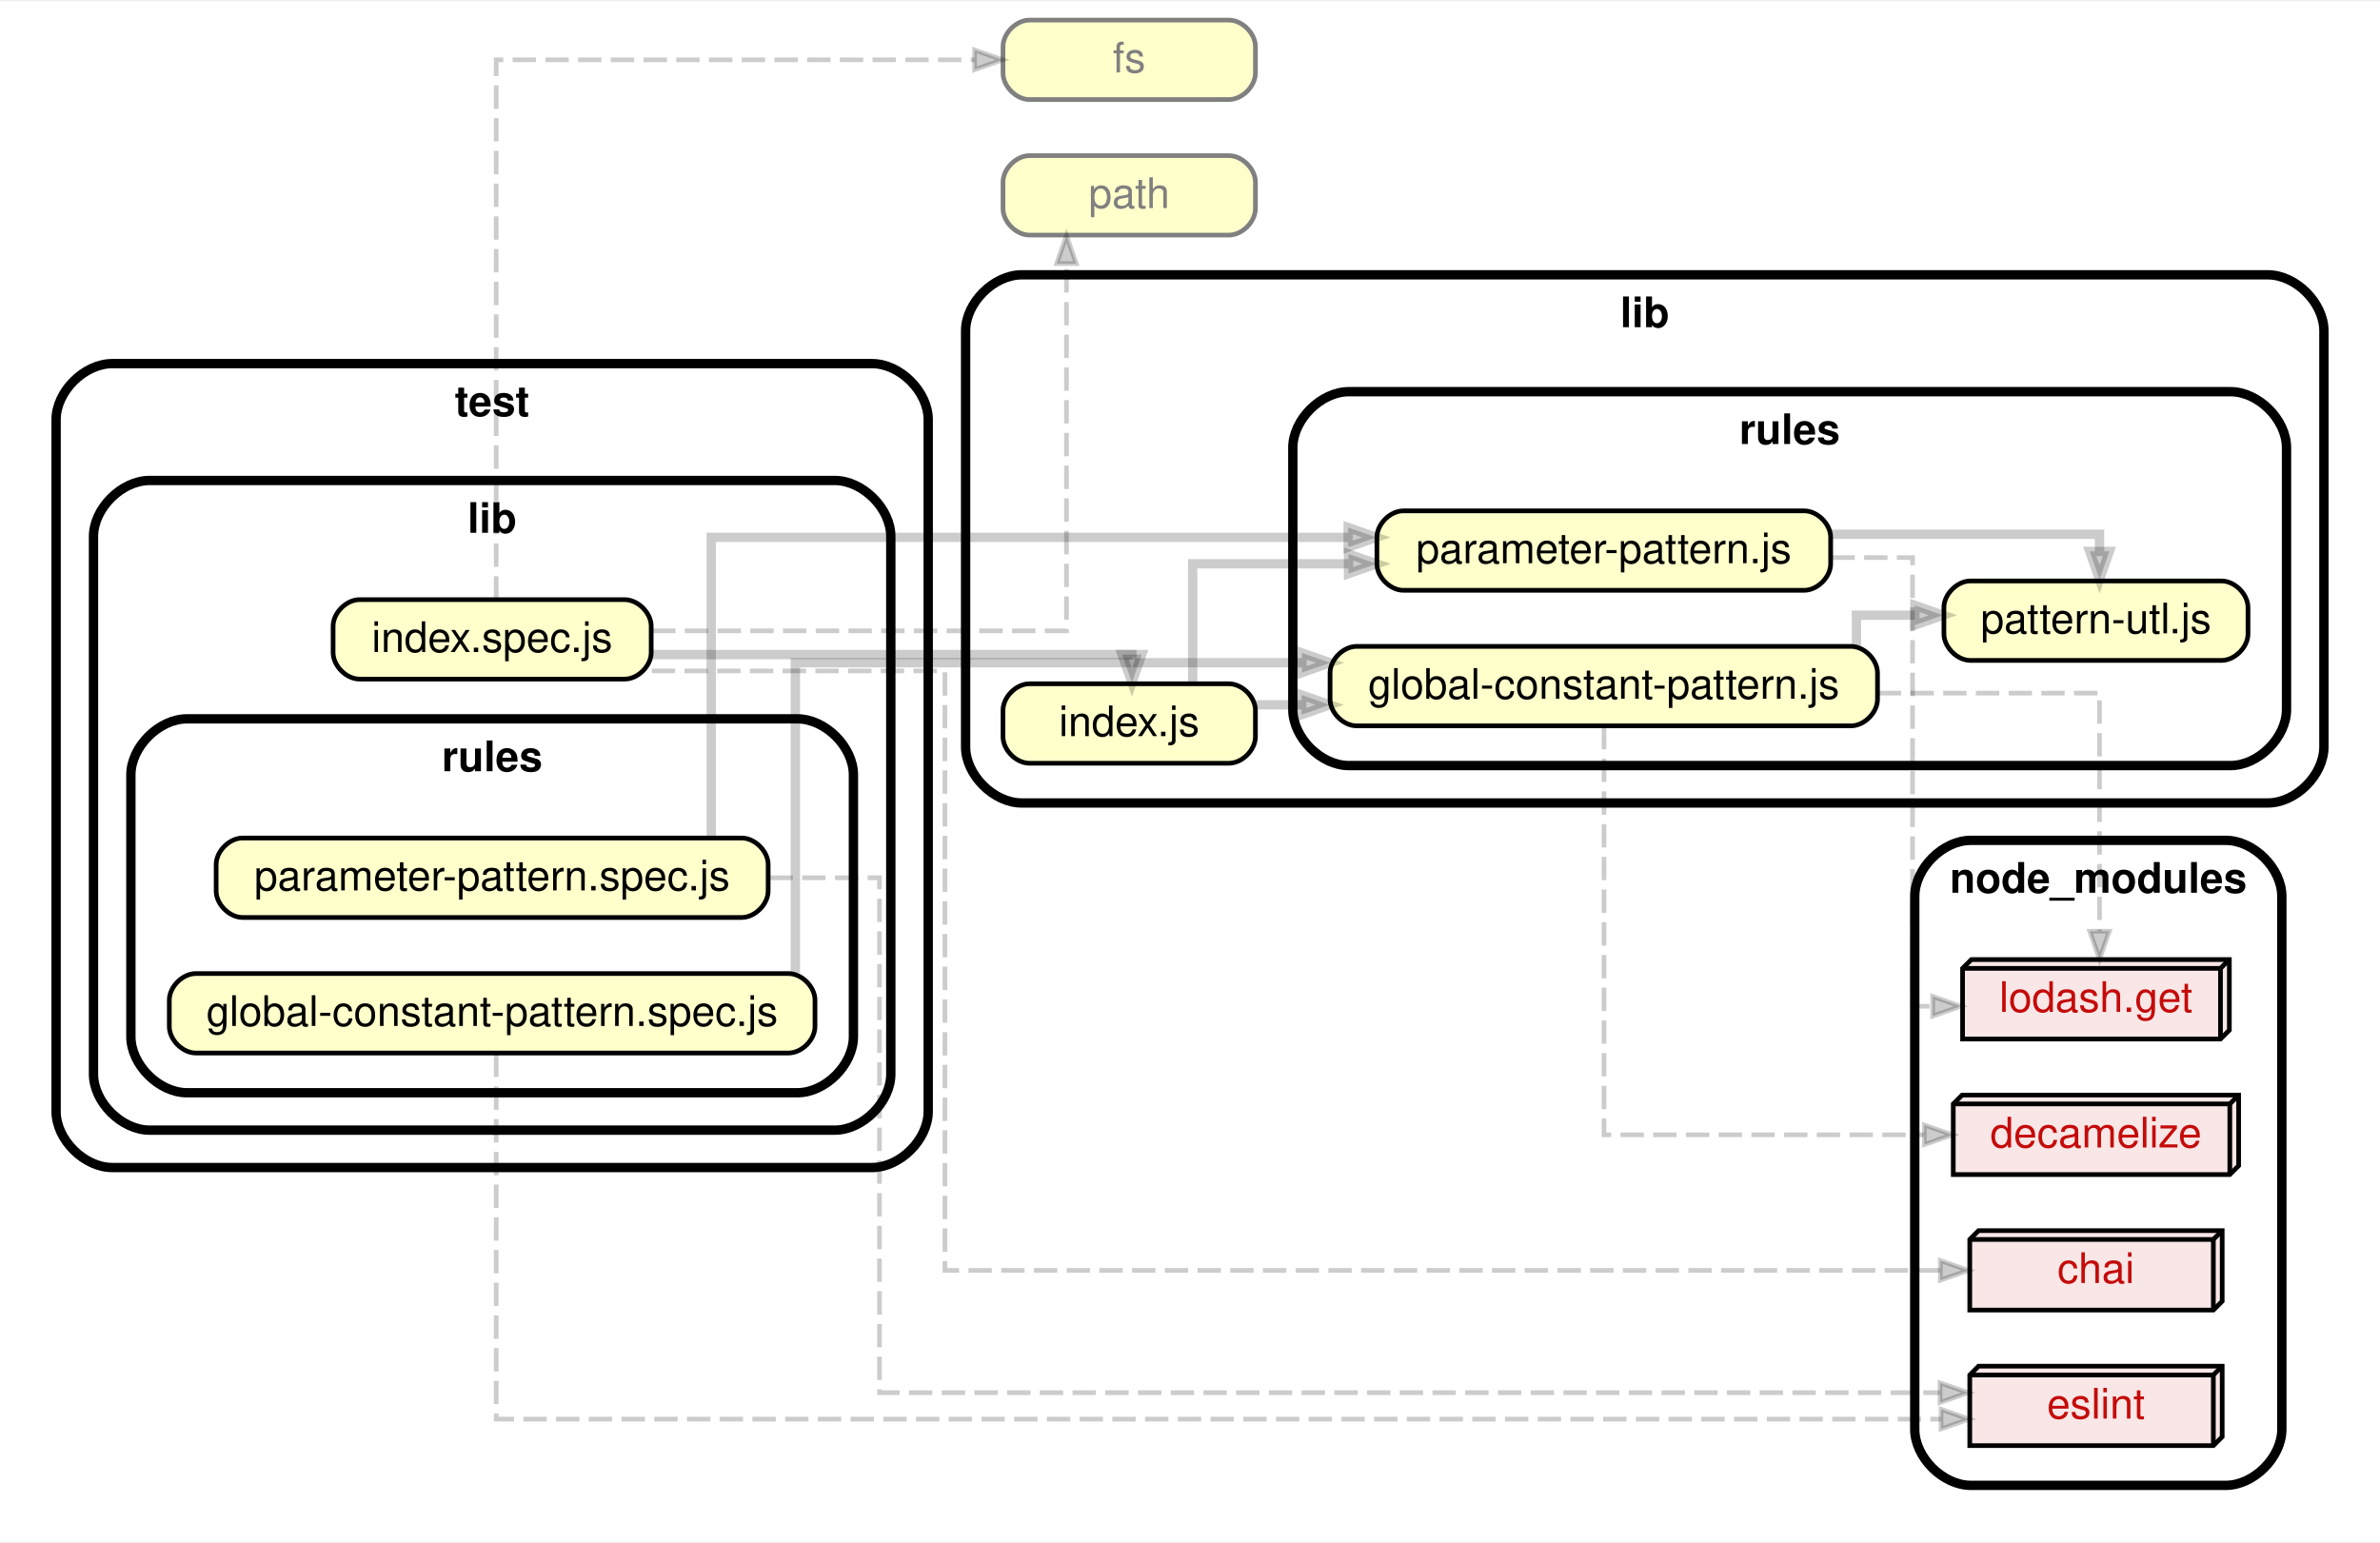
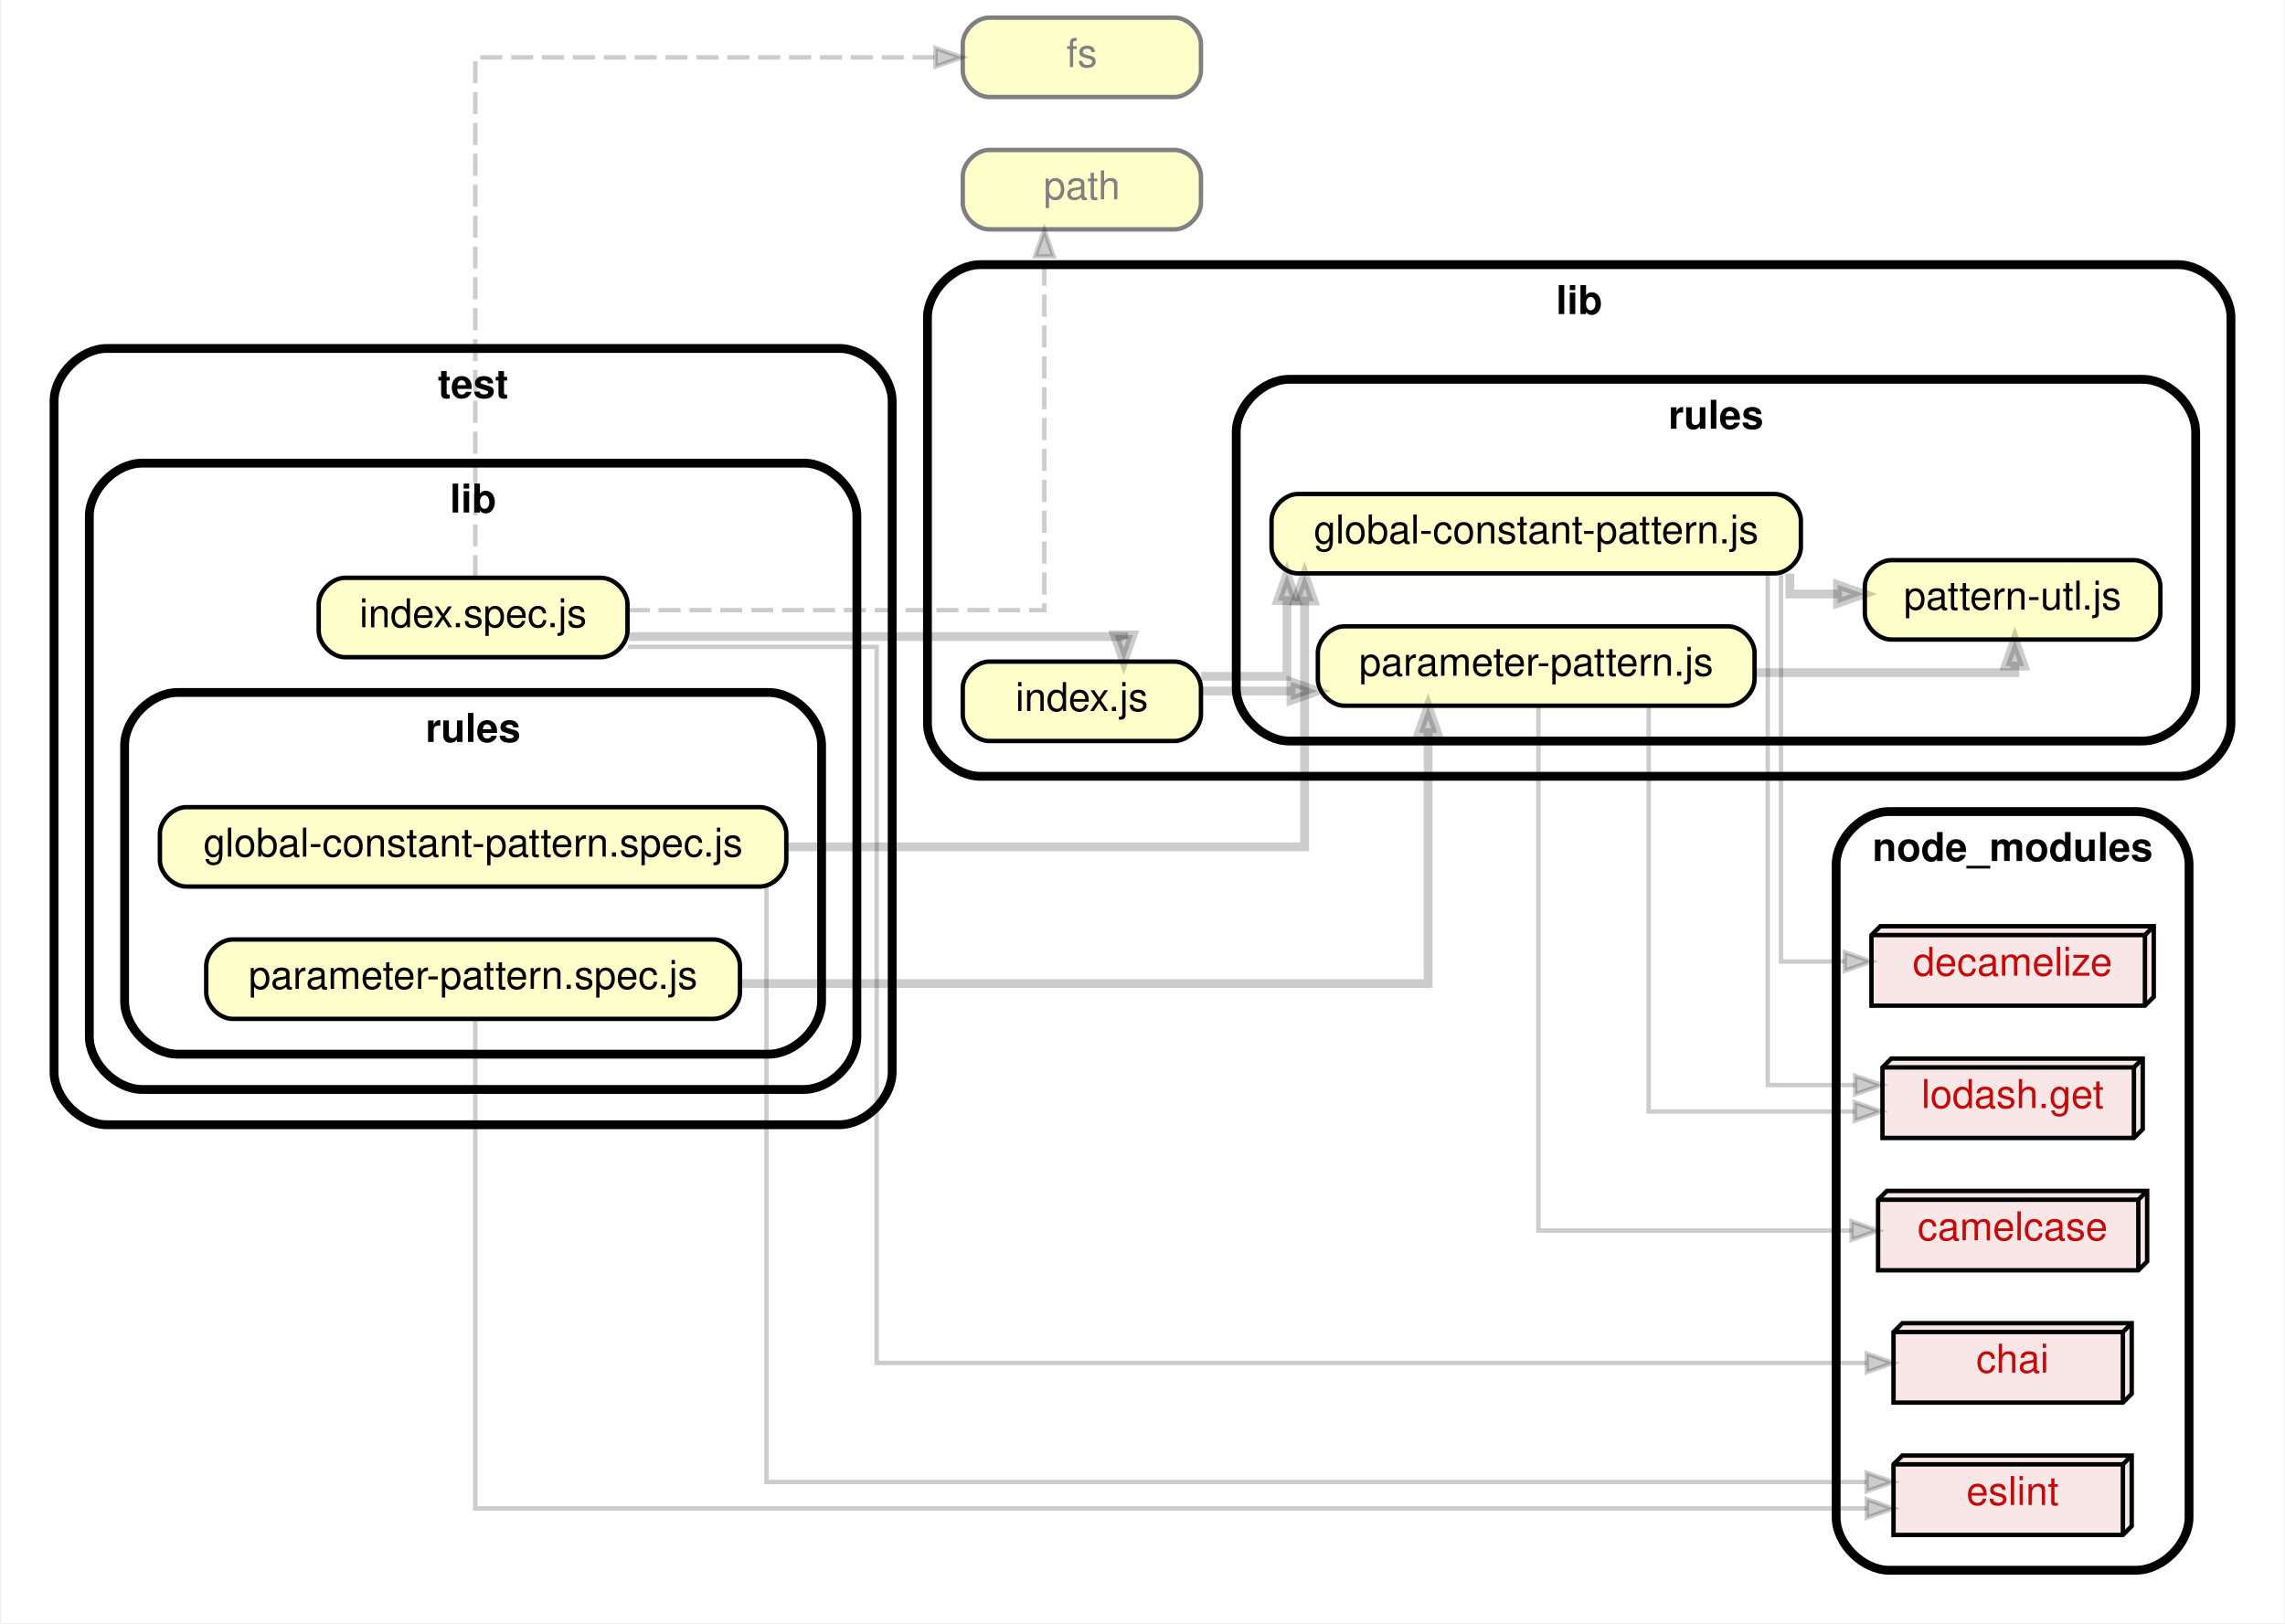
- <svg xmlns="http://www.w3.org/2000/svg" xmlns:xlink="http://www.w3.org/1999/xlink" width="509pt" height="330pt" viewBox="0.00 0.00 509.15 329.50">
-   <g id="graph0" class="graph" transform="scale(1 1) rotate(0) translate(4 325.5)">
-     <polygon fill="white" stroke="transparent" points="-4,4 -4,-325.5 505.15,-325.5 505.15,4 -4,4" />
+ <svg xmlns="http://www.w3.org/2000/svg" xmlns:xlink="http://www.w3.org/1999/xlink" width="518pt" height="368pt" viewBox="0.00 0.00 517.50 368.00">
+   <g id="graph0" class="graph" transform="scale(1 1) rotate(0) translate(4 364)">
+     <polygon fill="white" stroke="transparent" points="-4,4 -4,-364 513.5,-364 513.5,4 -4,4" />
    <g id="clust1" class="cluster">
-       <path fill="#ffffff" stroke="black" stroke-width="2" d="M214.57,-154C214.57,-154 481.15,-154 481.15,-154 487.15,-154 493.15,-160 493.15,-166 493.15,-166 493.15,-255 493.15,-255 493.15,-261 487.15,-267 481.15,-267 481.15,-267 214.57,-267 214.57,-267 208.57,-267 202.57,-261 202.57,-255 202.57,-255 202.57,-166 202.57,-166 202.57,-160 208.57,-154 214.57,-154" />
-       <text text-anchor="middle" x="347.86" y="-255.8" font-family="Helvetica,sans-Serif" font-weight="bold" font-size="9.00">lib</text>
+       <path fill="#ffffff" stroke="black" stroke-width="2" d="M218,-188C218,-188 489.5,-188 489.5,-188 495.5,-188 501.5,-194 501.5,-200 501.5,-200 501.5,-292 501.5,-292 501.5,-298 495.5,-304 489.5,-304 489.5,-304 218,-304 218,-304 212,-304 206,-298 206,-292 206,-292 206,-200 206,-200 206,-194 212,-188 218,-188" />
+       <text text-anchor="middle" x="353.75" y="-292.8" font-family="Helvetica,sans-Serif" font-weight="bold" font-size="9.00">lib</text>
    </g>
    <g id="clust2" class="cluster">
-       <path fill="#ffffff" stroke="black" stroke-width="2" d="M284.57,-162C284.57,-162 473.15,-162 473.15,-162 479.15,-162 485.15,-168 485.15,-174 485.15,-174 485.15,-230 485.15,-230 485.15,-236 479.15,-242 473.15,-242 473.15,-242 284.57,-242 284.57,-242 278.57,-242 272.57,-236 272.57,-230 272.57,-230 272.57,-174 272.57,-174 272.57,-168 278.57,-162 284.57,-162" />
-       <text text-anchor="middle" x="378.86" y="-230.8" font-family="Helvetica,sans-Serif" font-weight="bold" font-size="9.00">rules</text>
+       <path fill="#ffffff" stroke="black" stroke-width="2" d="M288,-196C288,-196 481.5,-196 481.5,-196 487.5,-196 493.5,-202 493.5,-208 493.5,-208 493.5,-266 493.5,-266 493.5,-272 487.5,-278 481.5,-278 481.5,-278 288,-278 288,-278 282,-278 276,-272 276,-266 276,-266 276,-208 276,-208 276,-202 282,-196 288,-196" />
+       <text text-anchor="middle" x="384.75" y="-266.8" font-family="Helvetica,sans-Serif" font-weight="bold" font-size="9.00">rules</text>
    </g>
    <g id="clust3" class="cluster">
-       <path fill="#ffffff" stroke="black" stroke-width="2" d="M417.62,-8C417.62,-8 472.15,-8 472.15,-8 478.15,-8 484.15,-14 484.15,-20 484.15,-20 484.15,-134 484.15,-134 484.15,-140 478.15,-146 472.15,-146 472.15,-146 417.62,-146 417.62,-146 411.62,-146 405.62,-140 405.62,-134 405.62,-134 405.62,-20 405.62,-20 405.62,-14 411.62,-8 417.62,-8" />
-       <text text-anchor="middle" x="444.89" y="-134.8" font-family="Helvetica,sans-Serif" font-weight="bold" font-size="9.00">node_modules</text>
+       <path fill="#ffffff" stroke="black" stroke-width="2" d="M424,-8C424,-8 480,-8 480,-8 486,-8 492,-14 492,-20 492,-20 492,-168 492,-168 492,-174 486,-180 480,-180 480,-180 424,-180 424,-180 418,-180 412,-174 412,-168 412,-168 412,-20 412,-20 412,-14 418,-8 424,-8" />
+       <text text-anchor="middle" x="452" y="-168.8" font-family="Helvetica,sans-Serif" font-weight="bold" font-size="9.00">node_modules</text>
    </g>
    <g id="clust4" class="cluster">
-       <path fill="#ffffff" stroke="black" stroke-width="2" d="M20,-76C20,-76 182.57,-76 182.57,-76 188.57,-76 194.57,-82 194.57,-88 194.57,-88 194.57,-236 194.57,-236 194.57,-242 188.57,-248 182.57,-248 182.57,-248 20,-248 20,-248 14,-248 8,-242 8,-236 8,-236 8,-88 8,-88 8,-82 14,-76 20,-76" />
-       <text text-anchor="middle" x="101.28" y="-236.8" font-family="Helvetica,sans-Serif" font-weight="bold" font-size="9.00">test</text>
+       <path fill="#ffffff" stroke="black" stroke-width="2" d="M20,-109C20,-109 186,-109 186,-109 192,-109 198,-115 198,-121 198,-121 198,-273 198,-273 198,-279 192,-285 186,-285 186,-285 20,-285 20,-285 14,-285 8,-279 8,-273 8,-273 8,-121 8,-121 8,-115 14,-109 20,-109" />
+       <text text-anchor="middle" x="103" y="-273.8" font-family="Helvetica,sans-Serif" font-weight="bold" font-size="9.00">test</text>
    </g>
    <g id="clust5" class="cluster">
-       <path fill="#ffffff" stroke="black" stroke-width="2" d="M28,-84C28,-84 174.57,-84 174.57,-84 180.57,-84 186.57,-90 186.57,-96 186.57,-96 186.57,-211 186.57,-211 186.57,-217 180.57,-223 174.57,-223 174.57,-223 28,-223 28,-223 22,-223 16,-217 16,-211 16,-211 16,-96 16,-96 16,-90 22,-84 28,-84" />
-       <text text-anchor="middle" x="101.28" y="-211.8" font-family="Helvetica,sans-Serif" font-weight="bold" font-size="9.00">lib</text>
+       <path fill="#ffffff" stroke="black" stroke-width="2" d="M28,-117C28,-117 178,-117 178,-117 184,-117 190,-123 190,-129 190,-129 190,-247 190,-247 190,-253 184,-259 178,-259 178,-259 28,-259 28,-259 22,-259 16,-253 16,-247 16,-247 16,-129 16,-129 16,-123 22,-117 28,-117" />
+       <text text-anchor="middle" x="103" y="-247.8" font-family="Helvetica,sans-Serif" font-weight="bold" font-size="9.00">lib</text>
    </g>
    <g id="clust6" class="cluster">
-       <path fill="#ffffff" stroke="black" stroke-width="2" d="M36,-92C36,-92 166.57,-92 166.57,-92 172.57,-92 178.57,-98 178.57,-104 178.57,-104 178.57,-160 178.57,-160 178.57,-166 172.57,-172 166.57,-172 166.57,-172 36,-172 36,-172 30,-172 24,-166 24,-160 24,-160 24,-104 24,-104 24,-98 30,-92 36,-92" />
-       <text text-anchor="middle" x="101.28" y="-160.8" font-family="Helvetica,sans-Serif" font-weight="bold" font-size="9.00">rules</text>
+       <path fill="#ffffff" stroke="black" stroke-width="2" d="M36,-125C36,-125 170,-125 170,-125 176,-125 182,-131 182,-137 182,-137 182,-195 182,-195 182,-201 176,-207 170,-207 170,-207 36,-207 36,-207 30,-207 24,-201 24,-195 24,-195 24,-137 24,-137 24,-131 30,-125 36,-125" />
+       <text text-anchor="middle" x="103" y="-195.8" font-family="Helvetica,sans-Serif" font-weight="bold" font-size="9.00">rules</text>
    </g>
    <g id="node1" class="node">
-       <path fill="#ffffcc" stroke="grey" d="M258.9,-321.5C258.9,-321.5 216.23,-321.5 216.23,-321.5 213.4,-321.5 210.57,-318.67 210.57,-315.83 210.57,-315.83 210.57,-310.17 210.57,-310.17 210.57,-307.33 213.4,-304.5 216.23,-304.5 216.23,-304.5 258.9,-304.5 258.9,-304.5 261.73,-304.5 264.57,-307.33 264.57,-310.17 264.57,-310.17 264.57,-315.83 264.57,-315.83 264.57,-318.67 261.73,-321.5 258.9,-321.5" />
-       <text text-anchor="middle" x="237.57" y="-310.3" font-family="Helvetica,sans-Serif" font-size="9.00" fill="grey">fs</text>
+       <path fill="#ffffcc" stroke="grey" d="M262,-360C262,-360 220,-360 220,-360 217,-360 214,-357 214,-354 214,-354 214,-348 214,-348 214,-345 217,-342 220,-342 220,-342 262,-342 262,-342 265,-342 268,-345 268,-348 268,-348 268,-354 268,-354 268,-357 265,-360 262,-360" />
+       <text text-anchor="middle" x="241" y="-348.8" font-family="Helvetica,sans-Serif" font-size="9.00" fill="grey">fs</text>
    </g>
    <g id="node2" class="node">
      <g id="a_node2">
        <a xlink:href="https://github.com/sverweij/eslint-plugin-budapestian/blob/master/lib/index.js" xlink:title="index.js">
-           <path fill="#ffffcc" stroke="black" d="M258.9,-179.5C258.9,-179.5 216.23,-179.5 216.23,-179.5 213.4,-179.5 210.57,-176.67 210.57,-173.83 210.57,-173.83 210.57,-168.17 210.57,-168.17 210.57,-165.33 213.4,-162.5 216.23,-162.5 216.23,-162.5 258.9,-162.5 258.9,-162.5 261.73,-162.5 264.57,-165.33 264.57,-168.17 264.57,-168.17 264.57,-173.83 264.57,-173.83 264.57,-176.67 261.73,-179.5 258.9,-179.5" />
-           <text text-anchor="middle" x="237.57" y="-168.3" font-family="Helvetica,sans-Serif" font-size="9.00">index.js</text>
+           <path fill="#ffffcc" stroke="black" d="M262,-214C262,-214 220,-214 220,-214 217,-214 214,-211 214,-208 214,-208 214,-202 214,-202 214,-199 217,-196 220,-196 220,-196 262,-196 262,-196 265,-196 268,-199 268,-202 268,-202 268,-208 268,-208 268,-211 265,-214 262,-214" />
+           <text text-anchor="middle" x="241" y="-202.8" font-family="Helvetica,sans-Serif" font-size="9.00">index.js</text>
        </a>
      </g>
    </g>
    <g id="node3" class="node">
      <g id="a_node3">
        <a xlink:href="https://github.com/sverweij/eslint-plugin-budapestian/blob/master/lib/rules/global-constant-pattern.js" xlink:title="global-constant-pattern.js">
-           <path fill="#ffffcc" stroke="black" d="M391.99,-187.5C391.99,-187.5 286.21,-187.5 286.21,-187.5 283.37,-187.5 280.54,-184.67 280.54,-181.83 280.54,-181.83 280.54,-176.17 280.54,-176.17 280.54,-173.33 283.37,-170.5 286.21,-170.5 286.21,-170.5 391.99,-170.5 391.99,-170.5 394.82,-170.5 397.65,-173.33 397.65,-176.17 397.65,-176.17 397.65,-181.83 397.65,-181.83 397.65,-184.67 394.82,-187.5 391.99,-187.5" />
-           <text text-anchor="middle" x="339.1" y="-176.3" font-family="Helvetica,sans-Serif" font-size="9.00">global-constant-pattern.js</text>
+           <path fill="#ffffcc" stroke="black" d="M398,-252C398,-252 290,-252 290,-252 287,-252 284,-249 284,-246 284,-246 284,-240 284,-240 284,-237 287,-234 290,-234 290,-234 398,-234 398,-234 401,-234 404,-237 404,-240 404,-240 404,-246 404,-246 404,-249 401,-252 398,-252" />
+           <text text-anchor="middle" x="344" y="-240.8" font-family="Helvetica,sans-Serif" font-size="9.00">global-constant-pattern.js</text>
        </a>
      </g>
    </g>
    <g id="edge1" class="edge">
-       <path fill="none" stroke="#000000" stroke-width="2" stroke-opacity="0.2" d="M264.78,-175C264.78,-175 274.46,-175 274.46,-175" />
-       <polygon fill="#000000" fill-opacity="0.2" stroke="#000000" stroke-width="2" stroke-opacity="0.2" points="274.46,-177.1 280.46,-175 274.46,-172.9 274.46,-177.1" />
+       <path fill="none" stroke="#000000" stroke-width="2" stroke-opacity="0.2" d="M268.05,-210.67C278.28,-210.67 287.5,-210.67 287.5,-210.67 287.5,-210.67 287.5,-227.82 287.5,-227.82" />
+       <polygon fill="#000000" fill-opacity="0.2" stroke="#000000" stroke-width="2" stroke-opacity="0.2" points="285.4,-227.82 287.5,-233.82 289.6,-227.82 285.4,-227.82" />
    </g>
    <g id="node4" class="node">
      <g id="a_node4">
        <a xlink:href="https://github.com/sverweij/eslint-plugin-budapestian/blob/master/lib/rules/parameter-pattern.js" xlink:title="parameter-pattern.js">
-           <path fill="#ffffcc" stroke="black" d="M381.96,-216.5C381.96,-216.5 296.23,-216.5 296.23,-216.5 293.39,-216.5 290.56,-213.67 290.56,-210.83 290.56,-210.83 290.56,-205.17 290.56,-205.17 290.56,-202.33 293.39,-199.5 296.23,-199.5 296.23,-199.5 381.96,-199.5 381.96,-199.5 384.8,-199.5 387.63,-202.33 387.63,-205.17 387.63,-205.17 387.63,-210.83 387.63,-210.83 387.63,-213.67 384.8,-216.5 381.96,-216.5" />
-           <text text-anchor="middle" x="339.1" y="-205.3" font-family="Helvetica,sans-Serif" font-size="9.00">parameter-pattern.js</text>
+           <path fill="#ffffcc" stroke="black" d="M387.5,-222C387.5,-222 300.5,-222 300.5,-222 297.5,-222 294.5,-219 294.5,-216 294.5,-216 294.5,-210 294.5,-210 294.5,-207 297.5,-204 300.5,-204 300.5,-204 387.5,-204 387.5,-204 390.5,-204 393.5,-207 393.5,-210 393.5,-210 393.5,-216 393.5,-216 393.5,-219 390.5,-222 387.5,-222" />
+           <text text-anchor="middle" x="344" y="-210.8" font-family="Helvetica,sans-Serif" font-size="9.00">parameter-pattern.js</text>
        </a>
      </g>
    </g>
    <g id="edge2" class="edge">
-       <path fill="none" stroke="#000000" stroke-width="2" stroke-opacity="0.2" d="M251.15,-179.62C251.15,-189.74 251.15,-205.17 251.15,-205.17 251.15,-205.17 284.49,-205.17 284.49,-205.17" />
-       <polygon fill="#000000" fill-opacity="0.2" stroke="#000000" stroke-width="2" stroke-opacity="0.2" points="284.49,-207.27 290.49,-205.17 284.49,-203.07 284.49,-207.27" />
+       <path fill="none" stroke="#000000" stroke-width="2" stroke-opacity="0.2" d="M268.06,-207.33C268.06,-207.33 288.4,-207.33 288.4,-207.33" />
+       <polygon fill="#000000" fill-opacity="0.2" stroke="#000000" stroke-width="2" stroke-opacity="0.2" points="288.4,-209.43 294.4,-207.33 288.4,-205.23 288.4,-209.43" />
    </g>
    <g id="node5" class="node">
      <g id="a_node5">
        <a xlink:href="https://github.com/sverweij/eslint-plugin-budapestian/blob/master/lib/rules/pattern-utl.js" xlink:title="pattern-utl.js">
-           <path fill="#ffffcc" stroke="black" d="M471.24,-201.5C471.24,-201.5 417.53,-201.5 417.53,-201.5 414.7,-201.5 411.86,-198.67 411.86,-195.83 411.86,-195.83 411.86,-190.17 411.86,-190.17 411.86,-187.33 414.7,-184.5 417.53,-184.5 417.53,-184.5 471.24,-184.5 471.24,-184.5 474.08,-184.5 476.91,-187.33 476.91,-190.17 476.91,-190.17 476.91,-195.83 476.91,-195.83 476.91,-198.67 474.08,-201.5 471.24,-201.5" />
-           <text text-anchor="middle" x="444.39" y="-190.3" font-family="Helvetica,sans-Serif" font-size="9.00">pattern-utl.js</text>
+           <path fill="#ffffcc" stroke="black" d="M479.5,-237C479.5,-237 424.5,-237 424.5,-237 421.5,-237 418.5,-234 418.5,-231 418.5,-231 418.5,-225 418.5,-225 418.5,-222 421.5,-219 424.5,-219 424.5,-219 479.5,-219 479.5,-219 482.5,-219 485.5,-222 485.5,-225 485.5,-225 485.5,-231 485.5,-231 485.5,-234 482.5,-237 479.5,-237" />
+           <text text-anchor="middle" x="452" y="-225.8" font-family="Helvetica,sans-Serif" font-size="9.00">pattern-utl.js</text>
        </a>
      </g>
    </g>
    <g id="edge3" class="edge">
-       <path fill="none" stroke="#000000" stroke-width="2" stroke-opacity="0.2" d="M393.15,-187.65C393.15,-191.05 393.15,-194.17 393.15,-194.17 393.15,-194.17 405.65,-194.17 405.65,-194.17" />
-       <polygon fill="#000000" fill-opacity="0.2" stroke="#000000" stroke-width="2" stroke-opacity="0.2" points="405.65,-196.27 411.65,-194.17 405.65,-192.07 405.65,-196.27" />
+       <path fill="none" stroke="#000000" stroke-width="2" stroke-opacity="0.2" d="M401.5,-233.96C401.5,-231.42 401.5,-229.33 401.5,-229.33 401.5,-229.33 412.32,-229.33 412.32,-229.33" />
+       <polygon fill="#000000" fill-opacity="0.2" stroke="#000000" stroke-width="2" stroke-opacity="0.2" points="412.32,-231.43 418.32,-229.33 412.32,-227.23 412.32,-231.43" />
    </g>
    <g id="node6" class="node">
      <g id="a_node6">
        <a xlink:href="https://github.com/sverweij/eslint-plugin-budapestian/blob/master/node_modules/decamelize" xlink:title="decamelize">
-           <polygon fill="#c40b0a" fill-opacity="0.102" stroke="black" points="474.91,-91.5 415.75,-91.5 413.86,-89.61 413.86,-74.5 473.02,-74.5 474.91,-76.39 474.91,-91.5" />
-           <polyline fill="none" stroke="black" points="473.02,-89.61 413.86,-89.61 " />
-           <polyline fill="none" stroke="black" points="473.02,-89.61 473.02,-74.5 " />
-           <polyline fill="none" stroke="black" points="473.02,-89.61 474.91,-91.5 " />
-           <text text-anchor="middle" x="444.39" y="-80.3" font-family="Helvetica,sans-Serif" font-size="9.00" fill="#c40b0a">decamelize</text>
+           <polygon fill="#c40b0a" fill-opacity="0.102" stroke="black" points="484,-154 422,-154 420,-152 420,-136 482,-136 484,-138 484,-154" />
+           <polyline fill="none" stroke="black" points="482,-152 420,-152 " />
+           <polyline fill="none" stroke="black" points="482,-152 482,-136 " />
+           <polyline fill="none" stroke="black" points="482,-152 484,-154 " />
+           <text text-anchor="middle" x="452" y="-142.8" font-family="Helvetica,sans-Serif" font-size="9.00" fill="#c40b0a">decamelize</text>
        </a>
      </g>
    </g>
    <g id="edge4" class="edge">
-       <path fill="none" stroke="#000000" stroke-dasharray="5,2" stroke-opacity="0.2" d="M339.15,-170.48C339.15,-146.99 339.15,-83 339.15,-83 339.15,-83 407.66,-83 407.66,-83" />
-       <polygon fill="#000000" fill-opacity="0.2" stroke="#000000" stroke-opacity="0.2" points="407.66,-85.1 413.66,-83 407.66,-80.9 407.66,-85.1" />
+       <path fill="none" stroke="#000000" stroke-opacity="0.2" d="M399.5,-233.7C399.5,-209.42 399.5,-146 399.5,-146 399.5,-146 413.95,-146 413.95,-146" />
+       <polygon fill="#000000" fill-opacity="0.2" stroke="#000000" stroke-opacity="0.2" points="413.95,-148.1 419.95,-146 413.95,-143.9 413.95,-148.1" />
    </g>
    <g id="node7" class="node">
      <g id="a_node7">
        <a xlink:href="https://github.com/sverweij/eslint-plugin-budapestian/blob/master/node_modules/lodash.get" xlink:title="lodash.get">
-           <polygon fill="#c40b0a" fill-opacity="0.102" stroke="black" points="472.92,-120.5 417.74,-120.5 415.85,-118.61 415.85,-103.5 471.03,-103.5 472.92,-105.39 472.92,-120.5" />
-           <polyline fill="none" stroke="black" points="471.03,-118.61 415.85,-118.61 " />
-           <polyline fill="none" stroke="black" points="471.03,-118.61 471.03,-103.5 " />
-           <polyline fill="none" stroke="black" points="471.03,-118.61 472.92,-120.5 " />
-           <text text-anchor="middle" x="444.39" y="-109.3" font-family="Helvetica,sans-Serif" font-size="9.00" fill="#c40b0a">lodash.get</text>
+           <polygon fill="#c40b0a" fill-opacity="0.102" stroke="black" points="481.5,-124 424.5,-124 422.5,-122 422.5,-106 479.5,-106 481.5,-108 481.5,-124" />
+           <polyline fill="none" stroke="black" points="479.5,-122 422.5,-122 " />
+           <polyline fill="none" stroke="black" points="479.5,-122 479.5,-106 " />
+           <polyline fill="none" stroke="black" points="479.5,-122 481.5,-124 " />
+           <text text-anchor="middle" x="452" y="-112.8" font-family="Helvetica,sans-Serif" font-size="9.00" fill="#c40b0a">lodash.get</text>
        </a>
      </g>
    </g>
    <g id="edge5" class="edge">
-       <path fill="none" stroke="#000000" stroke-dasharray="5,2" stroke-opacity="0.2" d="M397.7,-177.5C422.23,-177.5 445.15,-177.5 445.15,-177.5 445.15,-177.5 445.15,-126.56 445.15,-126.56" />
-       <polygon fill="#000000" fill-opacity="0.2" stroke="#000000" stroke-opacity="0.2" points="447.25,-126.56 445.15,-120.56 443.05,-126.56 447.25,-126.56" />
+       <path fill="none" stroke="#000000" stroke-opacity="0.2" d="M396.5,-233.6C396.5,-204.53 396.5,-118 396.5,-118 396.5,-118 416.3,-118 416.3,-118" />
+       <polygon fill="#000000" fill-opacity="0.2" stroke="#000000" stroke-opacity="0.2" points="416.3,-120.1 422.3,-118 416.3,-115.9 416.3,-120.1" />
    </g>
    <g id="edge6" class="edge">
-       <path fill="none" stroke="#000000" stroke-width="2" stroke-opacity="0.2" d="M387.78,-211.5C415.66,-211.5 445.15,-211.5 445.15,-211.5 445.15,-211.5 445.15,-207.82 445.15,-207.82" />
-       <polygon fill="#000000" fill-opacity="0.2" stroke="#000000" stroke-width="2" stroke-opacity="0.2" points="447.25,-207.82 445.15,-201.82 443.05,-207.82 447.25,-207.82" />
-     </g>
-     <g id="edge7" class="edge">
-       <path fill="none" stroke="#000000" stroke-dasharray="5,2" stroke-opacity="0.2" d="M387.79,-206.5C397.69,-206.5 405.15,-206.5 405.15,-206.5 405.15,-206.5 405.15,-110.5 405.15,-110.5 405.15,-110.5 409.46,-110.5 409.46,-110.5" />
-       <polygon fill="#000000" fill-opacity="0.2" stroke="#000000" stroke-opacity="0.2" points="409.46,-112.6 415.46,-110.5 409.46,-108.4 409.46,-112.6" />
+       <path fill="none" stroke="#000000" stroke-width="2" stroke-opacity="0.2" d="M393.8,-211.5C422.33,-211.5 452.5,-211.5 452.5,-211.5 452.5,-211.5 452.5,-212.98 452.5,-212.98" />
+       <polygon fill="#000000" fill-opacity="0.2" stroke="#000000" stroke-width="2" stroke-opacity="0.2" points="450.4,-212.98 452.5,-218.98 454.6,-212.98 450.4,-212.98" />
+     </g>
+     <g id="edge8" class="edge">
+       <path fill="none" stroke="#000000" stroke-opacity="0.2" d="M369.5,-203.68C369.5,-178.68 369.5,-112 369.5,-112 369.5,-112 416.22,-112 416.22,-112" />
+       <polygon fill="#000000" fill-opacity="0.2" stroke="#000000" stroke-opacity="0.2" points="416.22,-114.1 422.22,-112 416.22,-109.9 416.22,-114.1" />
    </g>
    <g id="node8" class="node">
      <g id="a_node8">
-         <a xlink:href="https://github.com/sverweij/eslint-plugin-budapestian/blob/master/node_modules/chai" xlink:title="chai">
-           <polygon fill="#c40b0a" fill-opacity="0.102" stroke="black" points="471.39,-62.5 419.27,-62.5 417.39,-60.61 417.39,-45.5 469.5,-45.5 471.39,-47.39 471.39,-62.5" />
-           <polyline fill="none" stroke="black" points="469.5,-60.61 417.39,-60.61 " />
-           <polyline fill="none" stroke="black" points="469.5,-60.61 469.5,-45.5 " />
-           <polyline fill="none" stroke="black" points="469.5,-60.61 471.39,-62.5 " />
-           <text text-anchor="middle" x="444.39" y="-51.3" font-family="Helvetica,sans-Serif" font-size="9.00" fill="#c40b0a">chai</text>
-         </a>
-       </g>
+         <a xlink:href="https://github.com/sverweij/eslint-plugin-budapestian/blob/master/node_modules/camelcase" xlink:title="camelcase">
+           <polygon fill="#c40b0a" fill-opacity="0.102" stroke="black" points="482.5,-94 423.5,-94 421.5,-92 421.5,-76 480.5,-76 482.5,-78 482.5,-94" />
+           <polyline fill="none" stroke="black" points="480.5,-92 421.5,-92 " />
+           <polyline fill="none" stroke="black" points="480.5,-92 480.5,-76 " />
+           <polyline fill="none" stroke="black" points="480.5,-92 482.5,-94 " />
+           <text text-anchor="middle" x="452" y="-82.8" font-family="Helvetica,sans-Serif" font-size="9.00" fill="#c40b0a">camelcase</text>
+         </a>
+       </g>
+     </g>
+     <g id="edge7" class="edge">
+       <path fill="none" stroke="#000000" stroke-opacity="0.2" d="M344.5,-203.79C344.5,-174.45 344.5,-85 344.5,-85 344.5,-85 415.48,-85 415.48,-85" />
+       <polygon fill="#000000" fill-opacity="0.2" stroke="#000000" stroke-opacity="0.2" points="415.48,-87.1 421.48,-85 415.48,-82.9 415.48,-87.1" />
    </g>
    <g id="node9" class="node">
      <g id="a_node9">
+         <a xlink:href="https://github.com/sverweij/eslint-plugin-budapestian/blob/master/node_modules/chai" xlink:title="chai">
+           <polygon fill="#c40b0a" fill-opacity="0.102" stroke="black" points="479,-64 427,-64 425,-62 425,-46 477,-46 479,-48 479,-64" />
+           <polyline fill="none" stroke="black" points="477,-62 425,-62 " />
+           <polyline fill="none" stroke="black" points="477,-62 477,-46 " />
+           <polyline fill="none" stroke="black" points="477,-62 479,-64 " />
+           <text text-anchor="middle" x="452" y="-52.8" font-family="Helvetica,sans-Serif" font-size="9.00" fill="#c40b0a">chai</text>
+         </a>
+       </g>
+     </g>
+     <g id="node10" class="node">
+       <g id="a_node10">
        <a xlink:href="https://github.com/sverweij/eslint-plugin-budapestian/blob/master/node_modules/eslint" xlink:title="eslint">
-           <polygon fill="#c40b0a" fill-opacity="0.102" stroke="black" points="471.39,-33.5 419.27,-33.5 417.39,-31.61 417.39,-16.5 469.5,-16.5 471.39,-18.39 471.39,-33.5" />
-           <polyline fill="none" stroke="black" points="469.5,-31.61 417.39,-31.61 " />
-           <polyline fill="none" stroke="black" points="469.5,-31.61 469.5,-16.5 " />
-           <polyline fill="none" stroke="black" points="469.5,-31.61 471.39,-33.5 " />
-           <text text-anchor="middle" x="444.39" y="-22.3" font-family="Helvetica,sans-Serif" font-size="9.00" fill="#c40b0a">eslint</text>
-         </a>
-       </g>
-     </g>
-     <g id="node10" class="node">
-       <path fill="#ffffcc" stroke="grey" d="M258.9,-292.5C258.9,-292.5 216.23,-292.5 216.23,-292.5 213.4,-292.5 210.57,-289.67 210.57,-286.83 210.57,-286.83 210.57,-281.17 210.57,-281.17 210.57,-278.33 213.4,-275.5 216.23,-275.5 216.23,-275.5 258.9,-275.5 258.9,-275.5 261.73,-275.5 264.57,-278.33 264.57,-281.17 264.57,-281.17 264.57,-286.83 264.57,-286.83 264.57,-289.67 261.73,-292.5 258.9,-292.5" />
-       <text text-anchor="middle" x="237.57" y="-281.3" font-family="Helvetica,sans-Serif" font-size="9.00" fill="grey">path</text>
+           <polygon fill="#c40b0a" fill-opacity="0.102" stroke="black" points="479,-34 427,-34 425,-32 425,-16 477,-16 479,-18 479,-34" />
+           <polyline fill="none" stroke="black" points="477,-32 425,-32 " />
+           <polyline fill="none" stroke="black" points="477,-32 477,-16 " />
+           <polyline fill="none" stroke="black" points="477,-32 479,-34 " />
+           <text text-anchor="middle" x="452" y="-22.8" font-family="Helvetica,sans-Serif" font-size="9.00" fill="#c40b0a">eslint</text>
+         </a>
+       </g>
    </g>
    <g id="node11" class="node">
-       <g id="a_node11">
-         <a xlink:href="https://github.com/sverweij/eslint-plugin-budapestian/blob/master/test/lib/index.spec.js" xlink:title="index.spec.js">
-           <path fill="#ffffcc" stroke="black" d="M129.64,-197.5C129.64,-197.5 72.92,-197.5 72.92,-197.5 70.09,-197.5 67.26,-194.67 67.26,-191.83 67.26,-191.83 67.26,-186.17 67.26,-186.17 67.26,-183.33 70.09,-180.5 72.92,-180.5 72.92,-180.5 129.64,-180.5 129.64,-180.5 132.48,-180.5 135.31,-183.33 135.31,-186.17 135.31,-186.17 135.31,-191.83 135.31,-191.83 135.31,-194.67 132.48,-197.5 129.64,-197.5" />
-           <text text-anchor="middle" x="101.28" y="-186.3" font-family="Helvetica,sans-Serif" font-size="9.00">index.spec.js</text>
-         </a>
-       </g>
-     </g>
-     <g id="edge10" class="edge">
-       <path fill="none" stroke="#000000" stroke-dasharray="5,2" stroke-opacity="0.2" d="M102.15,-197.52C102.15,-225.54 102.15,-313 102.15,-313 102.15,-313 204.49,-313 204.49,-313" />
-       <polygon fill="#000000" fill-opacity="0.2" stroke="#000000" stroke-opacity="0.2" points="204.49,-315.1 210.49,-313 204.49,-310.9 204.49,-315.1" />
-     </g>
-     <g id="edge8" class="edge">
-       <path fill="none" stroke="#000000" stroke-width="2" stroke-opacity="0.2" d="M135.47,-185.75C176.01,-185.75 238.15,-185.75 238.15,-185.75 238.15,-185.75 238.15,-185.15 238.15,-185.15" />
-       <polygon fill="#000000" fill-opacity="0.2" stroke="#000000" stroke-width="2" stroke-opacity="0.2" points="240.25,-185.75 238.15,-179.75 236.05,-185.75 240.25,-185.75" />
-     </g>
-     <g id="edge9" class="edge">
-       <path fill="none" stroke="#000000" stroke-dasharray="5,2" stroke-opacity="0.2" d="M135.43,-182.25C163.32,-182.25 198.15,-182.25 198.15,-182.25 198.15,-182.25 198.15,-54 198.15,-54 198.15,-54 411.09,-54 411.09,-54" />
-       <polygon fill="#000000" fill-opacity="0.2" stroke="#000000" stroke-opacity="0.2" points="411.09,-56.1 417.09,-54 411.09,-51.9 411.09,-56.1" />
-     </g>
-     <g id="edge11" class="edge">
-       <path fill="none" stroke="#000000" stroke-dasharray="5,2" stroke-opacity="0.2" d="M135.51,-190.83C171.86,-190.83 224.15,-190.83 224.15,-190.83 224.15,-190.83 224.15,-269.4 224.15,-269.4" />
-       <polygon fill="#000000" fill-opacity="0.2" stroke="#000000" stroke-opacity="0.2" points="222.05,-269.4 224.15,-275.4 226.25,-269.4 222.05,-269.4" />
+       <path fill="#ffffcc" stroke="grey" d="M262,-330C262,-330 220,-330 220,-330 217,-330 214,-327 214,-324 214,-324 214,-318 214,-318 214,-315 217,-312 220,-312 220,-312 262,-312 262,-312 265,-312 268,-315 268,-318 268,-318 268,-324 268,-324 268,-327 265,-330 262,-330" />
+       <text text-anchor="middle" x="241" y="-318.8" font-family="Helvetica,sans-Serif" font-size="9.00" fill="grey">path</text>
    </g>
    <g id="node12" class="node">
      <g id="a_node12">
-         <a xlink:href="https://github.com/sverweij/eslint-plugin-budapestian/blob/master/test/lib/rules/global-constant-pattern.spec.js" xlink:title="global-constant-pattern.spec.js">
-           <path fill="#ffffcc" stroke="black" d="M164.69,-117.5C164.69,-117.5 37.88,-117.5 37.88,-117.5 35.05,-117.5 32.22,-114.67 32.22,-111.83 32.22,-111.83 32.22,-106.17 32.22,-106.17 32.22,-103.33 35.05,-100.5 37.88,-100.5 37.88,-100.5 164.69,-100.5 164.69,-100.5 167.52,-100.5 170.35,-103.33 170.35,-106.17 170.35,-106.17 170.35,-111.83 170.35,-111.83 170.35,-114.67 167.52,-117.5 164.69,-117.5" />
-           <text text-anchor="middle" x="101.28" y="-106.3" font-family="Helvetica,sans-Serif" font-size="9.00">global-constant-pattern.spec.js</text>
-         </a>
-       </g>
+         <a xlink:href="https://github.com/sverweij/eslint-plugin-budapestian/blob/master/test/lib/index.spec.js" xlink:title="index.spec.js">
+           <path fill="#ffffcc" stroke="black" d="M132,-233C132,-233 74,-233 74,-233 71,-233 68,-230 68,-227 68,-227 68,-221 68,-221 68,-218 71,-215 74,-215 74,-215 132,-215 132,-215 135,-215 138,-218 138,-221 138,-221 138,-227 138,-227 138,-230 135,-233 132,-233" />
+           <text text-anchor="middle" x="103" y="-221.8" font-family="Helvetica,sans-Serif" font-size="9.00">index.spec.js</text>
+         </a>
+       </g>
+     </g>
+     <g id="edge11" class="edge">
+       <path fill="none" stroke="#000000" stroke-dasharray="5,2" stroke-opacity="0.2" d="M103.5,-233.13C103.5,-262.25 103.5,-351 103.5,-351 103.5,-351 207.83,-351 207.83,-351" />
+       <polygon fill="#000000" fill-opacity="0.2" stroke="#000000" stroke-opacity="0.2" points="207.83,-353.1 213.83,-351 207.83,-348.9 207.83,-353.1" />
+     </g>
+     <g id="edge9" class="edge">
+       <path fill="none" stroke="#000000" stroke-width="2" stroke-opacity="0.2" d="M138.33,-219.67C181.97,-219.67 250.5,-219.67 250.5,-219.67 250.5,-219.67 250.5,-219.1 250.5,-219.1" />
+       <polygon fill="#000000" fill-opacity="0.2" stroke="#000000" stroke-width="2" stroke-opacity="0.2" points="252.6,-220.04 250.5,-214.04 248.4,-220.04 252.6,-220.04" />
+     </g>
+     <g id="edge10" class="edge">
+       <path fill="none" stroke="#000000" stroke-opacity="0.2" d="M138.11,-217.33C163.92,-217.33 194.5,-217.33 194.5,-217.33 194.5,-217.33 194.5,-55 194.5,-55 194.5,-55 418.93,-55 418.93,-55" />
+       <polygon fill="#000000" fill-opacity="0.2" stroke="#000000" stroke-opacity="0.2" points="418.93,-57.1 424.93,-55 418.93,-52.9 418.93,-57.1" />
    </g>
    <g id="edge12" class="edge">
-       <path fill="none" stroke="#000000" stroke-width="2" stroke-opacity="0.2" d="M166.15,-117.6C166.15,-137.3 166.15,-184 166.15,-184 166.15,-184 274.54,-184 274.54,-184" />
-       <polygon fill="#000000" fill-opacity="0.2" stroke="#000000" stroke-width="2" stroke-opacity="0.2" points="274.54,-186.1 280.54,-184 274.54,-181.9 274.54,-186.1" />
-     </g>
-     <g id="edge13" class="edge">
-       <path fill="none" stroke="#000000" stroke-dasharray="5,2" stroke-opacity="0.2" d="M102.15,-100.36C102.15,-78.39 102.15,-22.17 102.15,-22.17 102.15,-22.17 411.24,-22.17 411.24,-22.17" />
-       <polygon fill="#000000" fill-opacity="0.2" stroke="#000000" stroke-opacity="0.2" points="411.25,-24.27 417.24,-22.17 411.24,-20.07 411.25,-24.27" />
+       <path fill="none" stroke="#000000" stroke-dasharray="5,2" stroke-opacity="0.2" d="M138.04,-225.67C176.4,-225.67 232.5,-225.67 232.5,-225.67 232.5,-225.67 232.5,-305.86 232.5,-305.86" />
+       <polygon fill="#000000" fill-opacity="0.2" stroke="#000000" stroke-opacity="0.2" points="230.4,-305.86 232.5,-311.86 234.6,-305.86 230.4,-305.86" />
    </g>
    <g id="node13" class="node">
      <g id="a_node13">
+         <a xlink:href="https://github.com/sverweij/eslint-plugin-budapestian/blob/master/test/lib/rules/global-constant-pattern.spec.js" xlink:title="global-constant-pattern.spec.js">
+           <path fill="#ffffcc" stroke="black" d="M168,-181C168,-181 38,-181 38,-181 35,-181 32,-178 32,-175 32,-175 32,-169 32,-169 32,-166 35,-163 38,-163 38,-163 168,-163 168,-163 171,-163 174,-166 174,-169 174,-169 174,-175 174,-175 174,-178 171,-181 168,-181" />
+           <text text-anchor="middle" x="103" y="-169.8" font-family="Helvetica,sans-Serif" font-size="9.00">global-constant-pattern.spec.js</text>
+         </a>
+       </g>
+     </g>
+     <g id="edge13" class="edge">
+       <path fill="none" stroke="#000000" stroke-width="2" stroke-opacity="0.2" d="M174.26,-172C227.64,-172 291.5,-172 291.5,-172 291.5,-172 291.5,-227.72 291.5,-227.72" />
+       <polygon fill="#000000" fill-opacity="0.2" stroke="#000000" stroke-width="2" stroke-opacity="0.2" points="289.4,-227.72 291.5,-233.72 293.6,-227.72 289.4,-227.72" />
+     </g>
+     <g id="edge14" class="edge">
+       <path fill="none" stroke="#000000" stroke-opacity="0.2" d="M169.5,-162.99C169.5,-131.47 169.5,-28 169.5,-28 169.5,-28 418.91,-28 418.91,-28" />
+       <polygon fill="#000000" fill-opacity="0.2" stroke="#000000" stroke-opacity="0.2" points="418.91,-30.1 424.91,-28 418.91,-25.9 418.91,-30.1" />
+     </g>
+     <g id="node14" class="node">
+       <g id="a_node14">
        <a xlink:href="https://github.com/sverweij/eslint-plugin-budapestian/blob/master/test/lib/rules/parameter-pattern.spec.js" xlink:title="parameter-pattern.spec.js">
-           <path fill="#ffffcc" stroke="black" d="M154.66,-146.5C154.66,-146.5 47.9,-146.5 47.9,-146.5 45.07,-146.5 42.24,-143.67 42.24,-140.83 42.24,-140.83 42.24,-135.17 42.24,-135.17 42.24,-132.33 45.07,-129.5 47.9,-129.5 47.9,-129.5 154.66,-129.5 154.66,-129.5 157.5,-129.5 160.33,-132.33 160.33,-135.17 160.33,-135.17 160.33,-140.83 160.33,-140.83 160.33,-143.67 157.5,-146.5 154.66,-146.5" />
-           <text text-anchor="middle" x="101.28" y="-135.3" font-family="Helvetica,sans-Serif" font-size="9.00">parameter-pattern.spec.js</text>
-         </a>
-       </g>
-     </g>
-     <g id="edge14" class="edge">
-       <path fill="none" stroke="#000000" stroke-width="2" stroke-opacity="0.2" d="M148.15,-146.64C148.15,-165.93 148.15,-210.83 148.15,-210.83 148.15,-210.83 284.42,-210.83 284.42,-210.83" />
-       <polygon fill="#000000" fill-opacity="0.2" stroke="#000000" stroke-width="2" stroke-opacity="0.2" points="284.42,-212.93 290.42,-210.83 284.42,-208.73 284.42,-212.93" />
+           <path fill="#ffffcc" stroke="black" d="M157.5,-151C157.5,-151 48.5,-151 48.5,-151 45.5,-151 42.5,-148 42.5,-145 42.5,-145 42.5,-139 42.5,-139 42.5,-136 45.5,-133 48.5,-133 48.5,-133 157.5,-133 157.5,-133 160.5,-133 163.5,-136 163.5,-139 163.5,-139 163.5,-145 163.5,-145 163.5,-148 160.5,-151 157.5,-151" />
+           <text text-anchor="middle" x="103" y="-139.8" font-family="Helvetica,sans-Serif" font-size="9.00">parameter-pattern.spec.js</text>
+         </a>
+       </g>
    </g>
    <g id="edge15" class="edge">
-       <path fill="none" stroke="#000000" stroke-dasharray="5,2" stroke-opacity="0.2" d="M160.62,-138C173.91,-138 184.15,-138 184.15,-138 184.15,-138 184.15,-27.83 184.15,-27.83 184.15,-27.83 411.03,-27.83 411.03,-27.83" />
-       <polygon fill="#000000" fill-opacity="0.2" stroke="#000000" stroke-opacity="0.2" points="411.03,-29.93 417.03,-27.83 411.03,-25.73 411.03,-29.93" />
+       <path fill="none" stroke="#000000" stroke-width="2" stroke-opacity="0.2" d="M163.6,-141C227.64,-141 319.5,-141 319.5,-141 319.5,-141 319.5,-197.88 319.5,-197.88" />
+       <polygon fill="#000000" fill-opacity="0.2" stroke="#000000" stroke-width="2" stroke-opacity="0.2" points="317.4,-197.88 319.5,-203.88 321.6,-197.88 317.4,-197.88" />
+     </g>
+     <g id="edge16" class="edge">
+       <path fill="none" stroke="#000000" stroke-opacity="0.2" d="M103.5,-132.98C103.5,-105.07 103.5,-22 103.5,-22 103.5,-22 418.94,-22 418.94,-22" />
+       <polygon fill="#000000" fill-opacity="0.2" stroke="#000000" stroke-opacity="0.2" points="418.94,-24.1 424.94,-22 418.94,-19.9 418.94,-24.1" />
    </g>
  </g>
</svg>
